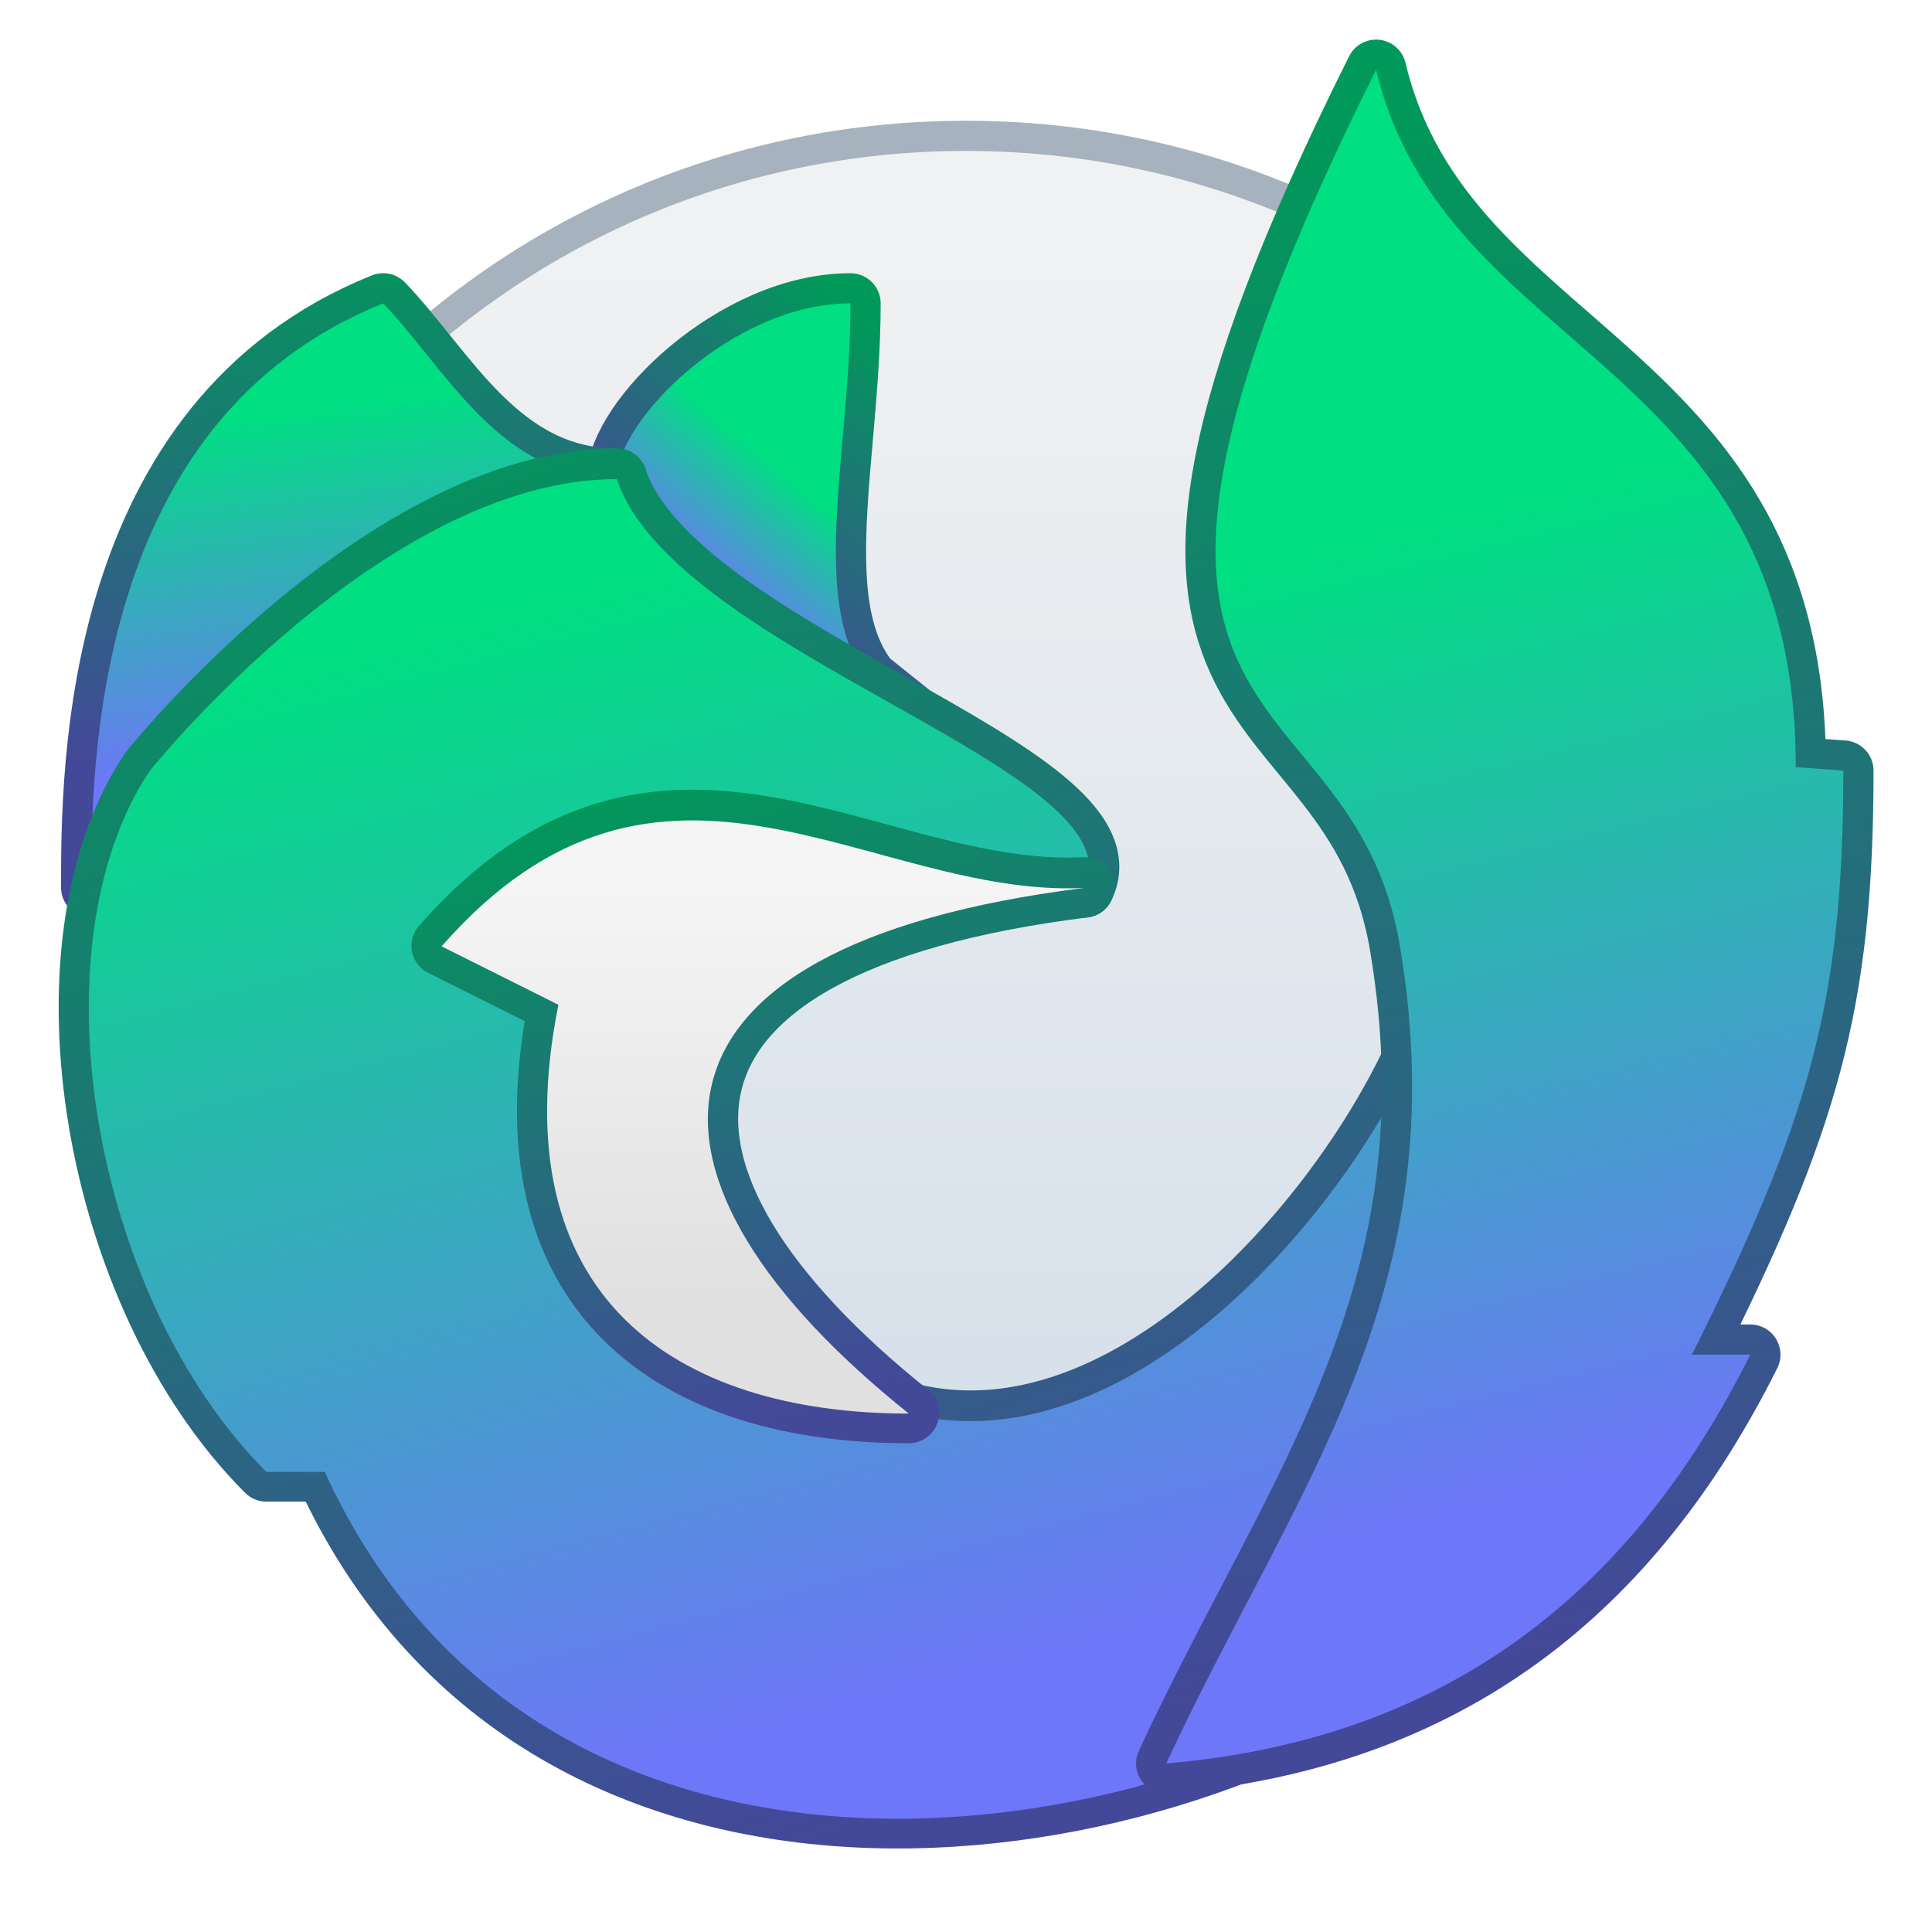
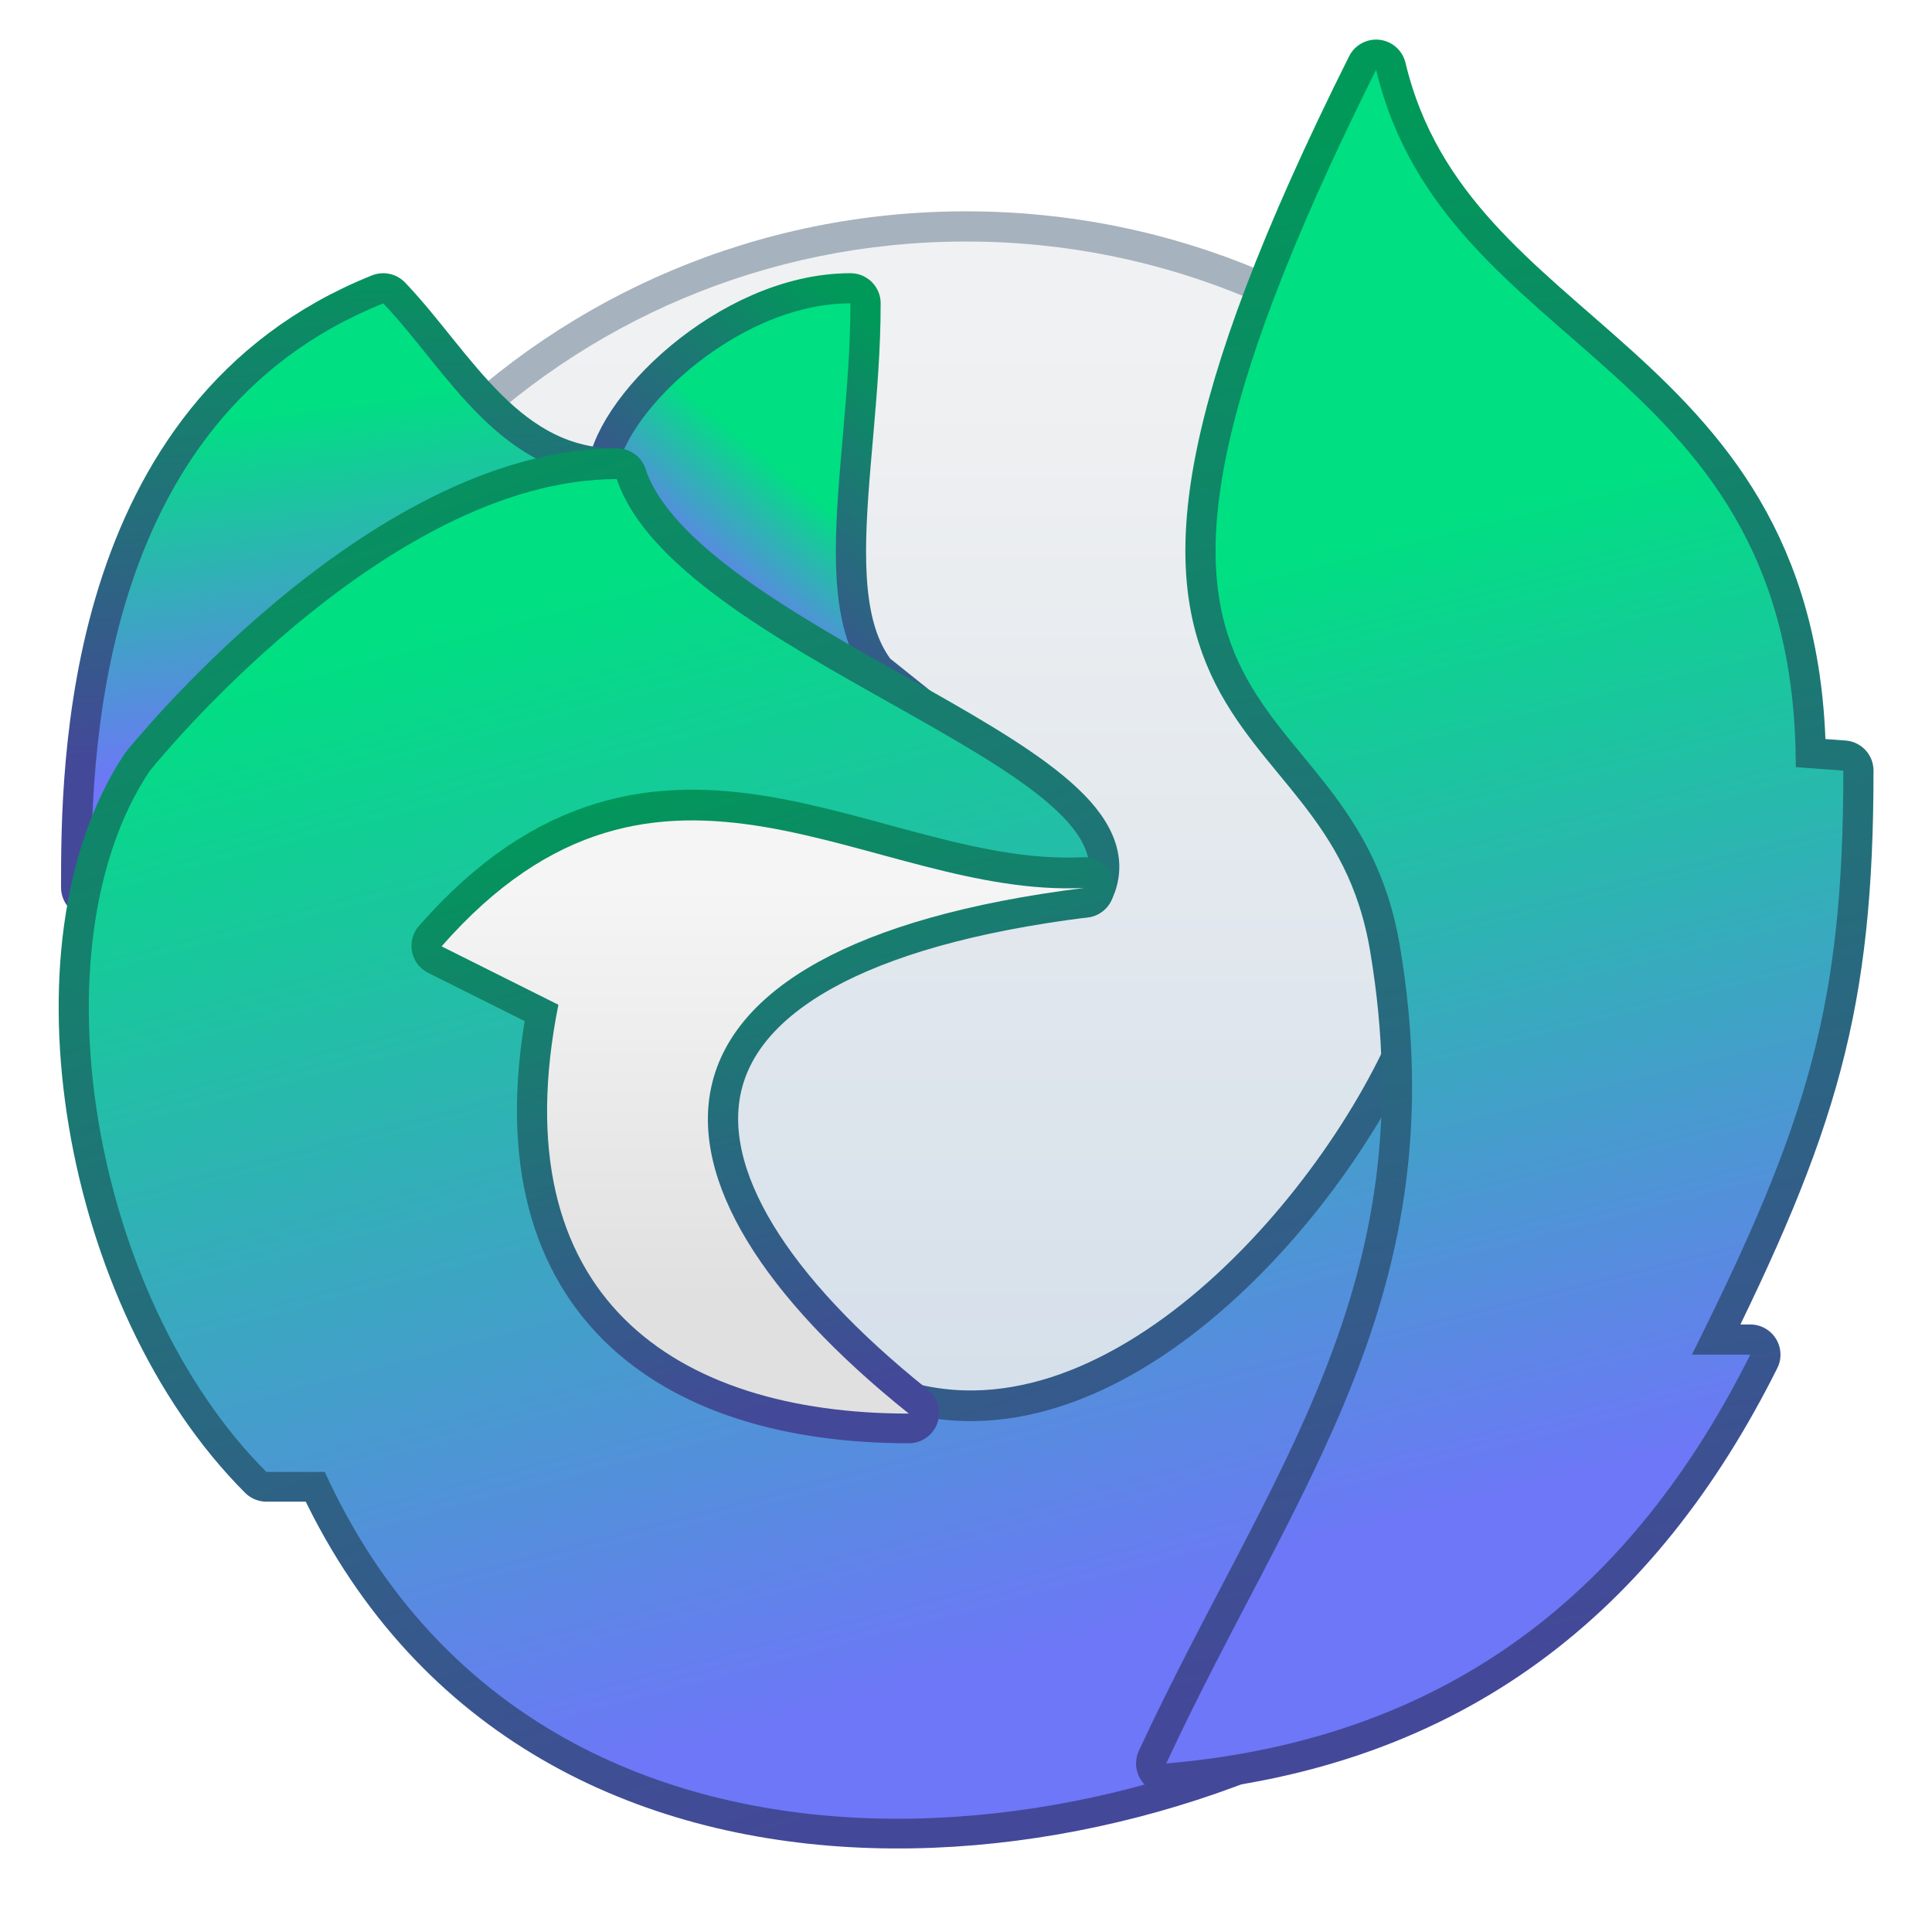
<svg xmlns="http://www.w3.org/2000/svg" xmlns:xlink="http://www.w3.org/1999/xlink" width="64" height="64" viewBox="0 0 64 64" version="1.1" id="svg8">
  <defs id="defs2">
-     <linearGradient xlink:href="#linearGradient882" id="linearGradient1300" gradientUnits="userSpaceOnUse" gradientTransform="matrix(0.2335863,0,0,0.2335863,-527.1911,1471.344)" x1="2102.834" y1="-4960.827" x2="2102.834" y2="-5114.236" />
+     <linearGradient xlink:href="#linearGradient882" id="linearGradient1300" gradientUnits="userSpaceOnUse" gradientTransform="matrix(0.2076323,0,0,0.2076323,-472.6144,1340.6)" x1="2102.834" y1="-4960.827" x2="2102.834" y2="-5114.236" />
    <linearGradient xlink:href="#linearGradient4490" id="linearGradient4935" gradientUnits="userSpaceOnUse" gradientTransform="translate(35,-16)" x1="11.519" y1="292.447" x2="13" y2="290.65" />
    <linearGradient xlink:href="#linearGradient4490" id="linearGradient4937" gradientUnits="userSpaceOnUse" gradientTransform="translate(35,-16)" x1="3.765" y1="295.549" x2="3" y2="289.65" />
    <linearGradient xlink:href="#linearGradient4490" id="linearGradient4939" gradientUnits="userSpaceOnUse" gradientTransform="translate(35,-16)" x1="14" y1="311.65" x2="9" y2="292.65" />
    <linearGradient xlink:href="#b" id="linearGradient4941" gradientUnits="userSpaceOnUse" gradientTransform="translate(35,-16)" x1="12" y1="304.65" x2="12" y2="297.65" />
    <linearGradient gradientTransform="matrix(0.01696,0,0,0.01696,0.956,-0.072)" y2="159.373" x2="982.906" y1="1719.373" x1="982.906" gradientUnits="userSpaceOnUse" id="b">
      <stop id="stop1009" stop-color="#e0e0e0" offset="0" />
      <stop id="stop1011" stop-color="#f5f5f5" offset="1" />
    </linearGradient>
    <linearGradient xlink:href="#linearGradient4490" id="linearGradient4943" gradientUnits="userSpaceOnUse" gradientTransform="translate(35,-16)" x1="27" y1="307.65" x2="23" y2="291.65" />
    <linearGradient id="linearGradient882">
      <stop id="stop878" offset="0" style="stop-color:#d5e1ed;stop-opacity:0.91" />
      <stop id="stop880" offset="1" style="stop-color:#f7f7f7;stop-opacity:0.91" />
    </linearGradient>
    <linearGradient id="linearGradient3696">
      <stop style="stop-color:#444899;stop-opacity:1" offset="0" id="stop3692" />
      <stop style="stop-color:#009959;stop-opacity:1" offset="1" id="stop3694" />
    </linearGradient>
    <linearGradient id="linearGradient4490">
      <stop style="stop-color:#6d77f7;stop-opacity:1" offset="0" id="stop4486" />
      <stop style="stop-color:#00df82;stop-opacity:1" offset="1" id="stop4488" />
    </linearGradient>
    <linearGradient xlink:href="#linearGradient3696" id="linearGradient1194" x1="60.282" y1="294.884" x2="56.147" y2="268.523" gradientUnits="userSpaceOnUse" />
    <linearGradient xlink:href="#linearGradient3696" id="linearGradient1202" x1="51.495" y1="296.951" x2="42.708" y2="271.624" gradientUnits="userSpaceOnUse" />
    <linearGradient xlink:href="#linearGradient3696" id="linearGradient1210" x1="47.877" y1="290.749" x2="44.776" y2="279.894" gradientUnits="userSpaceOnUse" />
    <linearGradient xlink:href="#linearGradient3696" id="linearGradient1218" x1="38.056" y1="279.377" x2="37.539" y2="270.59" gradientUnits="userSpaceOnUse" />
    <linearGradient xlink:href="#linearGradient3696" id="linearGradient1226" x1="45.292" y1="276.276" x2="49" y2="271.65" gradientUnits="userSpaceOnUse" />
  </defs>
  <g id="layer1" transform="translate(0,-250.65)">
    <g id="g3335" transform="translate(-36.99958,1.000294)">
      <g transform="matrix(1.291661,0,0,1.291661,115.4971,-98.93226)" id="g2183-1">
-         <path style="opacity:1;fill:#a6b2bd;fill-opacity:1;stroke:none;stroke-width:0.296;stroke-miterlimit:4;stroke-dasharray:none;stroke-opacity:1" d="m -35.998,272.968 h 4.6e-5 c 12.009,0 21.677,9.668 21.677,21.677 0,12.009 -9.668,21.677 -21.677,21.677 h -4.6e-5 c -12.009,0 -21.677,-9.668 -21.677,-21.677 0,-12.009 9.668,-21.677 21.677,-21.677 z" id="rect4544-55" />
-         <path style="opacity:1;fill:url(#linearGradient1300);fill-opacity:1.0;stroke:none;stroke-width:0.299;stroke-miterlimit:4;stroke-dasharray:none;stroke-opacity:1" d="m -35.998,273.742 h 2.2e-5 c 11.58,0 20.903,9.323 20.903,20.903 0,11.58 -9.323,20.903 -20.903,20.903 h -2.2e-5 c -11.58,0 -20.903,-9.323 -20.903,-20.903 0,-11.58 9.323,-20.903 20.903,-20.903 z" id="rect4544-5-4" />
+         <path style="opacity:1;fill:#a6b2bd;fill-opacity:1;stroke:none;stroke-width:0.264;stroke-miterlimit:4;stroke-dasharray:none;stroke-opacity:1" d="m -35.998,275.291 h 4.1e-5 c 10.723,0 19.355,8.632 19.355,19.355 0,10.723 -8.632,19.355 -19.355,19.355 h -4.1e-5 c -10.723,0 -19.355,-8.632 -19.355,-19.355 0,-10.723 8.632,-19.355 19.355,-19.355 z" id="rect4544-55" />
+         <path style="opacity:1;fill:url(#linearGradient1300);fill-opacity:1;stroke:none;stroke-width:0.265;stroke-miterlimit:4;stroke-dasharray:none;stroke-opacity:1" d="m -35.998,276.065 h 1.9e-5 c 10.294,0 18.581,8.287 18.581,18.581 0,10.294 -8.287,18.581 -18.581,18.581 h -1.9e-5 c -10.294,0 -18.581,-8.287 -18.581,-18.581 0,-10.294 8.287,-18.581 18.581,-18.581 z" id="rect4544-5-4" />
      </g>
    </g>
    <g id="g4826-8" transform="matrix(1.934669,0,0,1.934669,-66.62578,-264.8522)">
      <g transform="translate(90.99993,-11.99971)" id="g2574-7-8" />
      <path id="path1244-9-5-9" d="m 45,274.65 c 0,-1 2,-3 4,-3 0,3 -1,6 1,7 z" style="fill:none;stroke:url(#linearGradient1226);stroke-width:1.034;stroke-linecap:round;stroke-linejoin:round;stroke-miterlimit:4;stroke-dasharray:none;stroke-opacity:1" />
      <path id="path1244-3-2-9-6" d="m 44.999,274.649 c 0,-1 2,-3 4,-3 0,3 -0.999,6.001 1.001,7.001 z" style="fill:url(#linearGradient4935);fill-opacity:1.0;stroke:none;stroke-width:2;stroke-linecap:round;stroke-linejoin:round;stroke-miterlimit:4;stroke-dasharray:none;stroke-opacity:1" />
      <path id="path1227-28-7-3" d="m 45,274.65 c -2,0 -2.902,-1.852 -4,-3 -5,2 -5,8 -5,10 z" style="fill:none;stroke:url(#linearGradient1218);stroke-width:1.034;stroke-linecap:round;stroke-linejoin:round;stroke-miterlimit:4;stroke-dasharray:none;stroke-opacity:1" />
      <path id="path1227-2-9-7-8" d="m 45,274.65 c -2,0 -2.902,-1.852 -4,-3 -5,2 -5,8 -5,10 z" style="fill:url(#linearGradient4937);fill-opacity:1.0;stroke:none;stroke-width:2;stroke-linecap:round;stroke-linejoin:round;stroke-miterlimit:4;stroke-dasharray:none;stroke-opacity:1" />
      <path id="path1261-73-6-5" d="m 45,274.65 c -4,0 -8,5 -8,5 -2,3 -1,9 2,12 h 1 c 3.678,8.061 14.038,6.716 19,3 v -11 c -1,3 -5,8 -9,7 l -0.002,0.008 c -8.999,-6.009 0.002,-9.008 3.002,-9.008 1,-2 -7,-4 -8,-7 z" style="fill:none;stroke:url(#linearGradient1202);stroke-width:1.034;stroke-linecap:round;stroke-linejoin:round;stroke-miterlimit:4;stroke-dasharray:none;stroke-opacity:1" />
      <path id="path1261-73-5-7-6" d="m 44.999,274.658 c -4,0 -8,5 -8,5 -2,3 -1,9 2,12 h 1 c 3.678,8.061 14.038,6.716 19,3 v -11 c -1,3 -5,8 -9,7 l -0.002,0.008 c -8.999,-6.009 0.002,-9.008 3.002,-9.008 1,-2 -7,-4 -8,-7 z" style="fill:url(#linearGradient4939);fill-opacity:1.0;stroke:none;stroke-width:2;stroke-linecap:round;stroke-linejoin:round;stroke-miterlimit:4;stroke-dasharray:none;stroke-opacity:1" />
      <path id="path1175-1-3-1" d="m 50,290.65 c -5,-4 -5,-8 3,-9 -3.663,0.176 -7.238,-3.29 -11,1 l 2,1 c -1,5 2,7 6,7 z" style="fill:none;stroke:url(#linearGradient1210);stroke-width:1.034;stroke-linecap:butt;stroke-linejoin:round;stroke-miterlimit:4;stroke-dasharray:none;stroke-opacity:1" />
      <path id="path1175-7-2-6-1" d="m 49.999,290.659 c -5,-4 -5,-8 3,-9 -3.663,0.176 -7.238,-3.29 -11,1 l 2,1 c -1,5 2,7 6,7 z" style="fill:url(#linearGradient4941);fill-opacity:1;stroke:none;stroke-width:2;stroke-linecap:butt;stroke-linejoin:round;stroke-miterlimit:4;stroke-dasharray:none;stroke-opacity:1" />
      <path id="path1143-1-8-9-9-5-5" d="m 58,267.65 c 1.186,4.94 7.186,4.94 7.186,11.94 L 66,279.65 c 0,4 -0.593,6 -2.593,10 h 1 c -2,4 -5.116,6.58 -10,7 2.192,-4.726 5.003,-8.042 4,-14 C 57.569,277.671 52,279.65 58,267.65 Z" style="fill:none;fill-opacity:1;stroke:url(#linearGradient1194);stroke-width:1.034;stroke-linecap:butt;stroke-linejoin:round;stroke-miterlimit:4;stroke-dasharray:none;stroke-opacity:1" />
      <path style="fill:url(#linearGradient4943);fill-opacity:1.0;stroke:none;stroke-width:2;stroke-linecap:butt;stroke-linejoin:round;stroke-miterlimit:4;stroke-dasharray:none;stroke-opacity:1" d="m 58,267.65 c 1.186,4.94 7.186,4.94 7.186,11.94 L 66,279.65 c 0,4 -0.593,6 -2.593,10 h 1 c -2,4 -5.116,6.58 -10,7 2.192,-4.726 5.003,-8.042 4,-14 C 57.569,277.671 52,279.65 58,267.65 Z" id="path1143-1-8-9-9-4-6-9" />
    </g>
  </g>
</svg>
